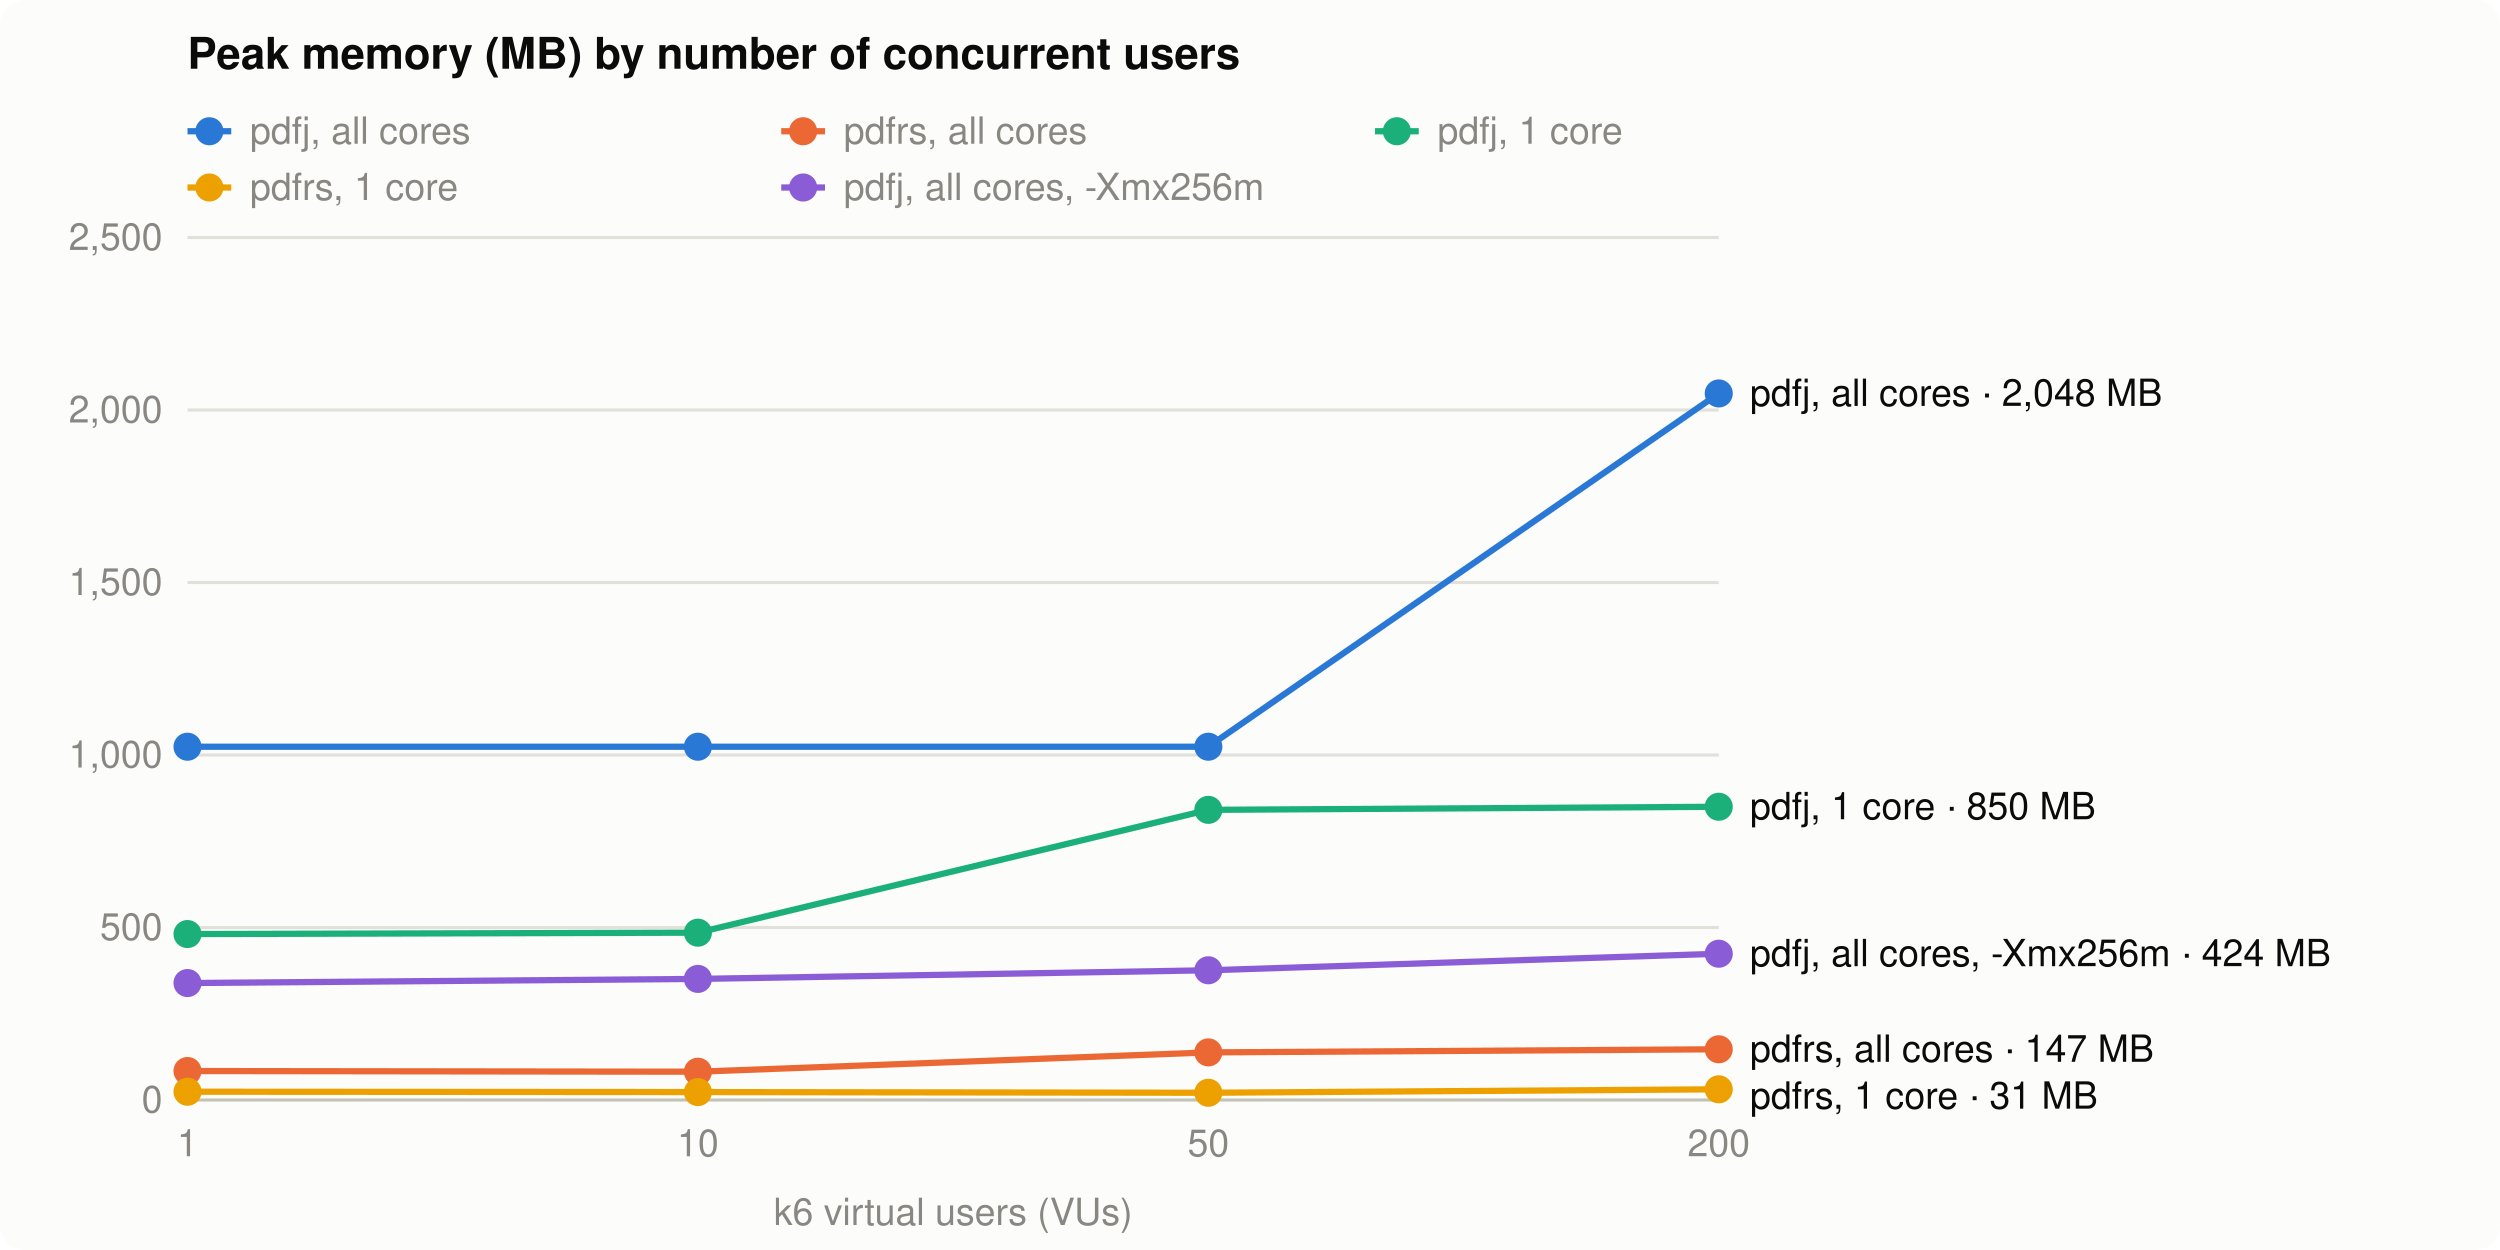
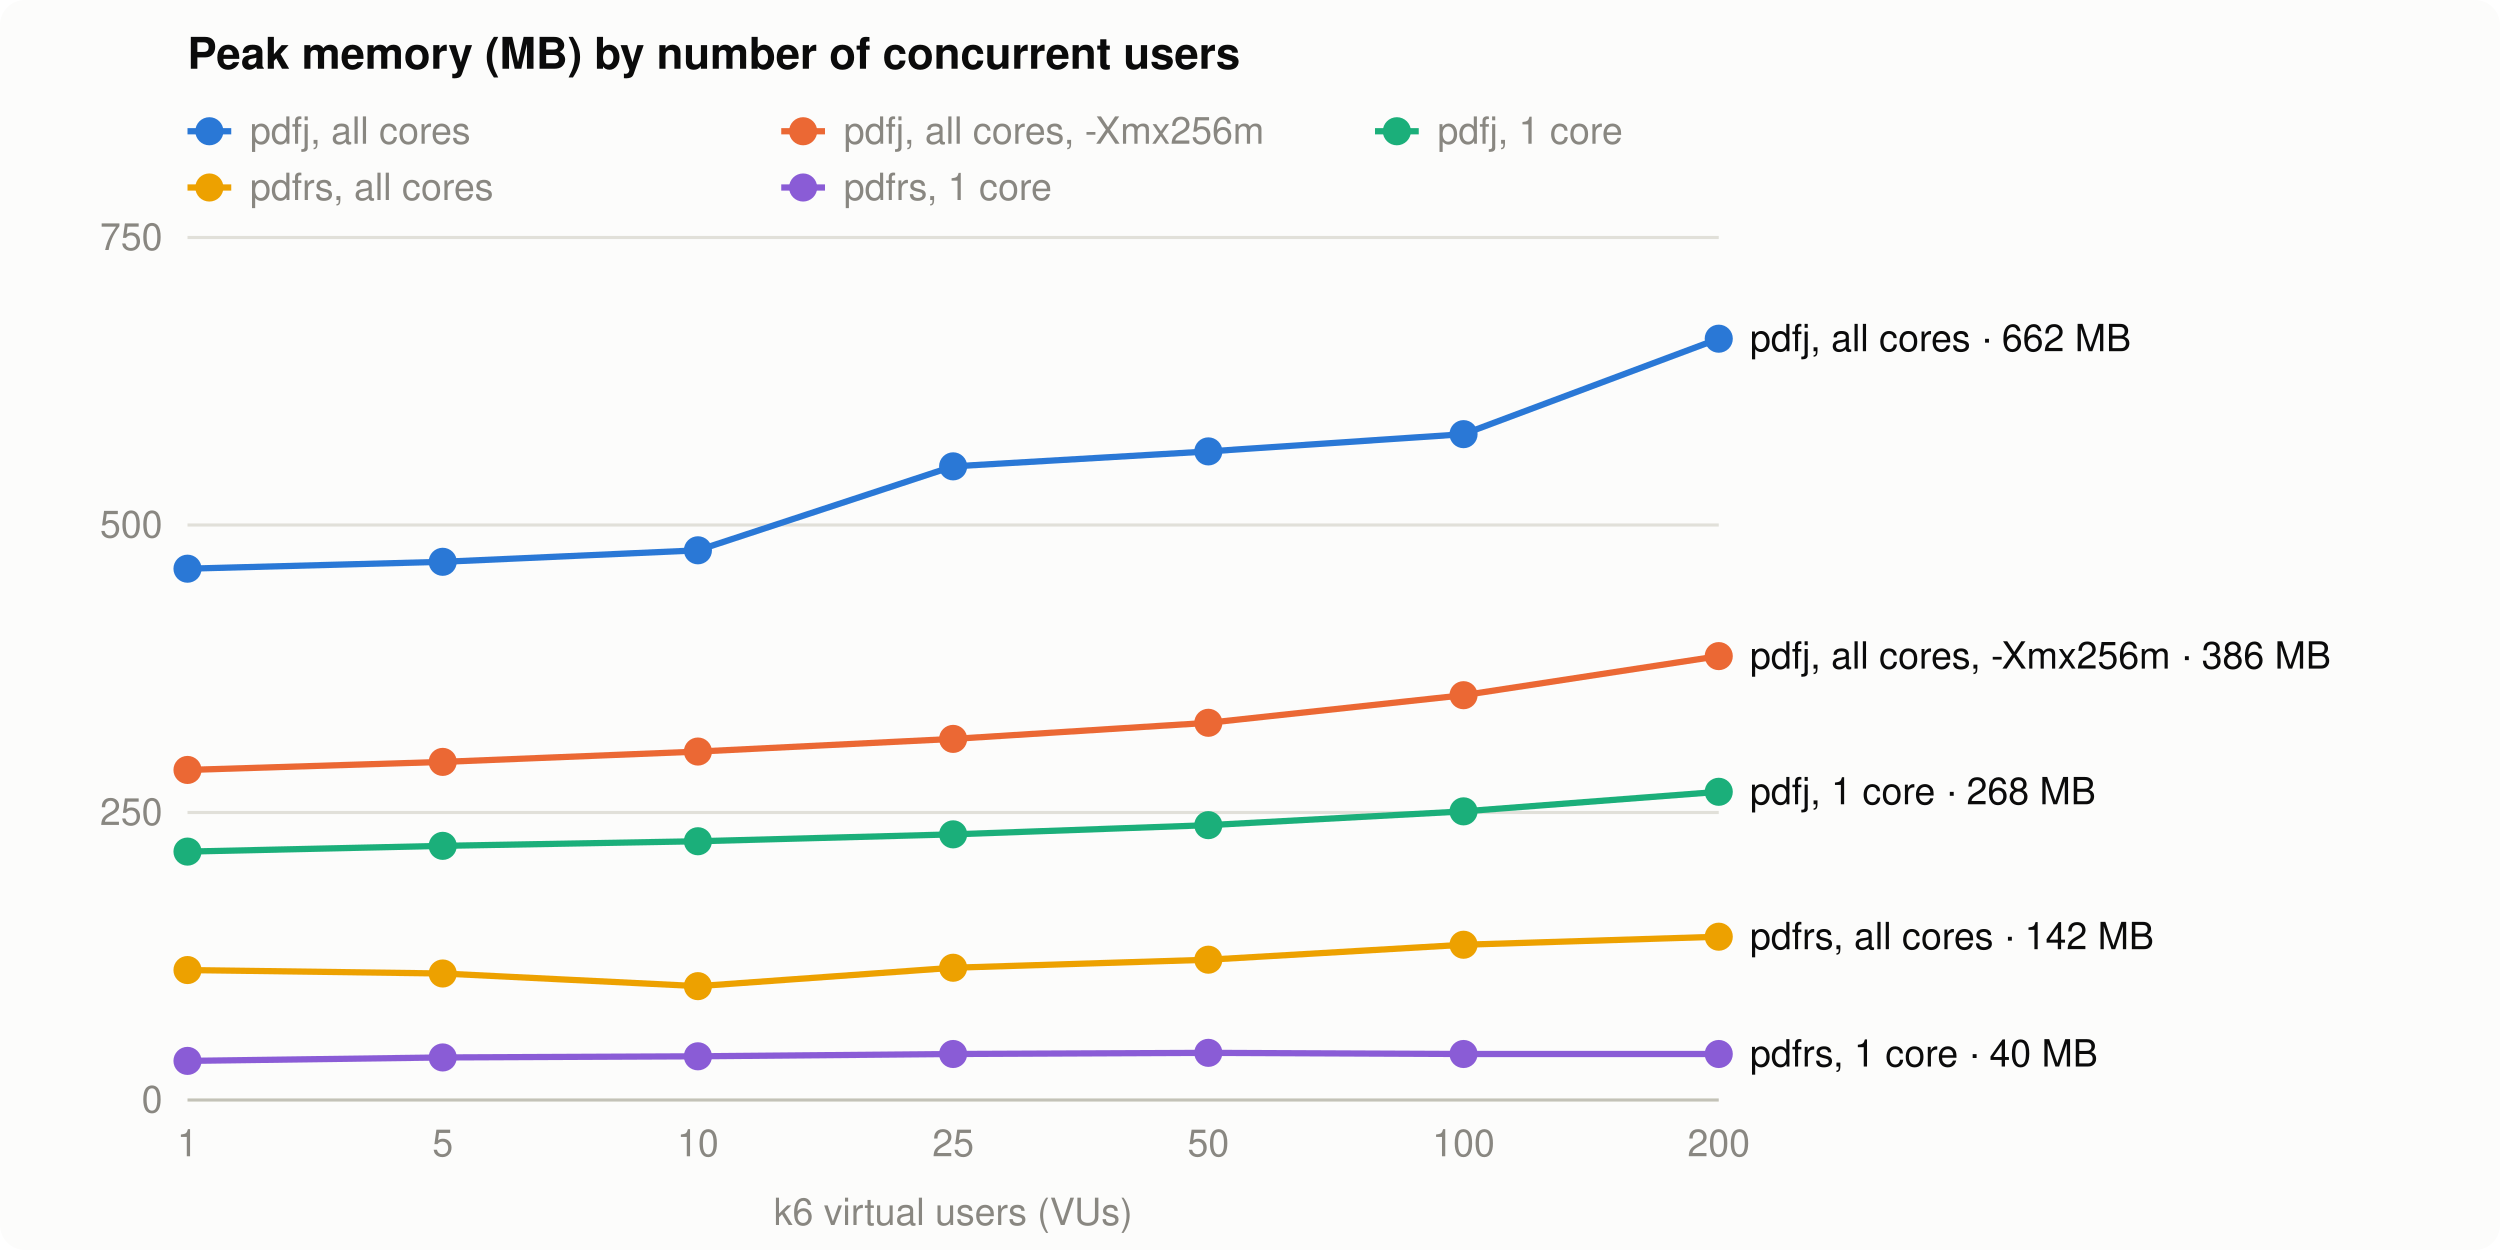
<svg xmlns="http://www.w3.org/2000/svg" viewBox="0 0 800 400" width="800" font-family="-apple-system, Segoe UI, Helvetica, sans-serif" font-size="12">
  <style>
  .bg{fill:#fcfcfb} .ink{fill:#0b0b0b} .muted{fill:#898781} .grid{stroke:#e1e0d9} .axis{stroke:#c3c2b7}
  .s1{stroke:#2a78d6;fill:#2a78d6} .s2{stroke:#eb6834;fill:#eb6834} .s3{stroke:#1baf7a;fill:#1baf7a} .s4{stroke:#eda100;fill:#eda100} .s5{stroke:#8a5cd6;fill:#8a5cd6}
  @media (prefers-color-scheme: dark){
    .bg{fill:#1a1a19} .ink{fill:#f0efec} .grid{stroke:#2c2c2a} .axis{stroke:#383835}
    .s1{stroke:#3987e5;fill:#3987e5} .s2{stroke:#d95926;fill:#d95926} .s3{stroke:#199e70;fill:#199e70} .s4{stroke:#c98500;fill:#c98500} .s5{stroke:#9b6fe3;fill:#9b6fe3}
  }
</style>
  <rect class="bg" width="800" height="400" rx="8" />
  <text class="ink" x="60" y="22" font-size="14" font-weight="600">Peak memory (MB) by number of concurrent users</text>
  <g transform="translate(60,42)">
    <line class="s1" x1="0" x2="14" y1="0" y2="0" stroke-width="2" />
    <circle class="s1" cx="7" r="4" />
    <text class="muted" x="20" y="4">pdfj, all cores</text>
  </g>
  <g transform="translate(250,42)">
    <line class="s2" x1="0" x2="14" y1="0" y2="0" stroke-width="2" />
    <circle class="s2" cx="7" r="4" />
-     <text class="muted" x="20" y="4">pdfrs, all cores</text>
+     <text class="muted" x="20" y="4">pdfj, all cores, -Xmx256m</text>
  </g>
  <g transform="translate(440,42)">
    <line class="s3" x1="0" x2="14" y1="0" y2="0" stroke-width="2" />
    <circle class="s3" cx="7" r="4" />
    <text class="muted" x="20" y="4">pdfj, 1 core</text>
  </g>
  <g transform="translate(60,60)">
    <line class="s4" x1="0" x2="14" y1="0" y2="0" stroke-width="2" />
    <circle class="s4" cx="7" r="4" />
-     <text class="muted" x="20" y="4">pdfrs, 1 core</text>
+     <text class="muted" x="20" y="4">pdfrs, all cores</text>
  </g>
  <g transform="translate(250,60)">
    <line class="s5" x1="0" x2="14" y1="0" y2="0" stroke-width="2" />
    <circle class="s5" cx="7" r="4" />
-     <text class="muted" x="20" y="4">pdfj, all cores, -Xmx256m</text>
+     <text class="muted" x="20" y="4">pdfrs, 1 core</text>
  </g>
  <line class="axis" x1="60" x2="550" y1="352" y2="352" />
  <text class="muted" x="52" y="356" text-anchor="end">0</text>
-   <line class="grid" x1="60" x2="550" y1="296.8" y2="296.8" />
-   <text class="muted" x="52" y="300.8" text-anchor="end">500</text>
-   <line class="grid" x1="60" x2="550" y1="241.6" y2="241.6" />
-   <text class="muted" x="52" y="245.6" text-anchor="end">1,000</text>
-   <line class="grid" x1="60" x2="550" y1="186.4" y2="186.4" />
-   <text class="muted" x="52" y="190.4" text-anchor="end">1,500</text>
-   <line class="grid" x1="60" x2="550" y1="131.2" y2="131.2" />
-   <text class="muted" x="52" y="135.2" text-anchor="end">2,000</text>
+   <line class="grid" x1="60" x2="550" y1="260" y2="260" />
+   <text class="muted" x="52" y="264" text-anchor="end">250</text>
+   <line class="grid" x1="60" x2="550" y1="168" y2="168" />
+   <text class="muted" x="52" y="172" text-anchor="end">500</text>
  <line class="grid" x1="60" x2="550" y1="76" y2="76" />
-   <text class="muted" x="52" y="80" text-anchor="end">2,500</text>
+   <text class="muted" x="52" y="80" text-anchor="end">750</text>
  <text class="muted" x="60" y="370" text-anchor="middle">1</text>
+   <text class="muted" x="141.667" y="370" text-anchor="middle">5</text>
  <text class="muted" x="223.333" y="370" text-anchor="middle">10</text>
+   <text class="muted" x="305" y="370" text-anchor="middle">25</text>
  <text class="muted" x="386.667" y="370" text-anchor="middle">50</text>
+   <text class="muted" x="468.333" y="370" text-anchor="middle">100</text>
  <text class="muted" x="550" y="370" text-anchor="middle">200</text>
  <text class="muted" x="305" y="392" text-anchor="middle">k6 virtual users (VUs)</text>
-   <polyline class="s1" style="fill:none" stroke-width="2" stroke-linejoin="round" points="60,238.95 223.333,238.95 386.667,238.95 550,125.901" />
-   <circle class="s1" cx="60" cy="238.95" r="4" />
-   <circle class="s1" cx="223.333" cy="238.95" r="4" />
-   <circle class="s1" cx="386.667" cy="238.95" r="4" />
-   <circle class="s1" cx="550" cy="125.901" r="4" />
-   <polyline class="s2" style="fill:none" stroke-width="2" stroke-linejoin="round" points="60,342.726 223.333,342.947 386.667,336.765 550,335.771" />
-   <circle class="s2" cx="60" cy="342.726" r="4" />
-   <circle class="s2" cx="223.333" cy="342.947" r="4" />
-   <circle class="s2" cx="386.667" cy="336.765" r="4" />
-   <circle class="s2" cx="550" cy="335.771" r="4" />
-   <polyline class="s3" style="fill:none" stroke-width="2" stroke-linejoin="round" points="60,298.898 223.333,298.456 386.667,259.154 550,258.16" />
-   <circle class="s3" cx="60" cy="298.898" r="4" />
-   <circle class="s3" cx="223.333" cy="298.456" r="4" />
-   <circle class="s3" cx="386.667" cy="259.154" r="4" />
-   <circle class="s3" cx="550" cy="258.16" r="4" />
-   <polyline class="s4" style="fill:none" stroke-width="2" stroke-linejoin="round" points="60,349.35 223.333,349.461 386.667,349.682 550,348.578" />
-   <circle class="s4" cx="60" cy="349.35" r="4" />
-   <circle class="s4" cx="223.333" cy="349.461" r="4" />
-   <circle class="s4" cx="386.667" cy="349.682" r="4" />
-   <circle class="s4" cx="550" cy="348.578" r="4" />
-   <polyline class="s5" style="fill:none" stroke-width="2" stroke-linejoin="round" points="60,314.574 223.333,313.25 386.667,310.49 550,305.19" />
-   <circle class="s5" cx="60" cy="314.574" r="4" />
-   <circle class="s5" cx="223.333" cy="313.25" r="4" />
-   <circle class="s5" cx="386.667" cy="310.49" r="4" />
-   <circle class="s5" cx="550" cy="305.19" r="4" />
-   <text class="ink" x="560" y="129.901">pdfj, all cores · 2,048 MB</text>
-   <text class="ink" x="560" y="262.16">pdfj, 1 core · 850 MB</text>
-   <text class="ink" x="560" y="309.19">pdfj, all cores, -Xmx256m · 424 MB</text>
-   <text class="ink" x="560" y="339.771">pdfrs, all cores · 147 MB</text>
-   <text class="ink" x="560" y="354.771">pdfrs, 1 core · 31 MB</text>
+   <polyline class="s1" style="fill:none" stroke-width="2" stroke-linejoin="round" points="60,181.984 141.667,179.776 223.333,176.096 305,149.232 386.667,144.448 468.333,138.928 550,108.384" />
+   <circle class="s1" cx="60" cy="181.984" r="4" />
+   <circle class="s1" cx="141.667" cy="179.776" r="4" />
+   <circle class="s1" cx="223.333" cy="176.096" r="4" />
+   <circle class="s1" cx="305" cy="149.232" r="4" />
+   <circle class="s1" cx="386.667" cy="144.448" r="4" />
+   <circle class="s1" cx="468.333" cy="138.928" r="4" />
+   <circle class="s1" cx="550" cy="108.384" r="4" />
+   <polyline class="s2" style="fill:none" stroke-width="2" stroke-linejoin="round" points="60,246.384 141.667,243.808 223.333,240.496 305,236.448 386.667,231.296 468.333,222.464 550,209.952" />
+   <circle class="s2" cx="60" cy="246.384" r="4" />
+   <circle class="s2" cx="141.667" cy="243.808" r="4" />
+   <circle class="s2" cx="223.333" cy="240.496" r="4" />
+   <circle class="s2" cx="305" cy="236.448" r="4" />
+   <circle class="s2" cx="386.667" cy="231.296" r="4" />
+   <circle class="s2" cx="468.333" cy="222.464" r="4" />
+   <circle class="s2" cx="550" cy="209.952" r="4" />
+   <polyline class="s3" style="fill:none" stroke-width="2" stroke-linejoin="round" points="60,272.512 141.667,270.672 223.333,269.2 305,266.992 386.667,264.048 468.333,259.632 550,253.376" />
+   <circle class="s3" cx="60" cy="272.512" r="4" />
+   <circle class="s3" cx="141.667" cy="270.672" r="4" />
+   <circle class="s3" cx="223.333" cy="269.2" r="4" />
+   <circle class="s3" cx="305" cy="266.992" r="4" />
+   <circle class="s3" cx="386.667" cy="264.048" r="4" />
+   <circle class="s3" cx="468.333" cy="259.632" r="4" />
+   <circle class="s3" cx="550" cy="253.376" r="4" />
+   <polyline class="s4" style="fill:none" stroke-width="2" stroke-linejoin="round" points="60,310.416 141.667,311.52 223.333,315.568 305,309.68 386.667,307.104 468.333,302.32 550,299.744" />
+   <circle class="s4" cx="60" cy="310.416" r="4" />
+   <circle class="s4" cx="141.667" cy="311.52" r="4" />
+   <circle class="s4" cx="223.333" cy="315.568" r="4" />
+   <circle class="s4" cx="305" cy="309.68" r="4" />
+   <circle class="s4" cx="386.667" cy="307.104" r="4" />
+   <circle class="s4" cx="468.333" cy="302.32" r="4" />
+   <circle class="s4" cx="550" cy="299.744" r="4" />
+   <polyline class="s5" style="fill:none" stroke-width="2" stroke-linejoin="round" points="60,339.488 141.667,338.384 223.333,338.016 305,337.28 386.667,336.912 468.333,337.28 550,337.28" />
+   <circle class="s5" cx="60" cy="339.488" r="4" />
+   <circle class="s5" cx="141.667" cy="338.384" r="4" />
+   <circle class="s5" cx="223.333" cy="338.016" r="4" />
+   <circle class="s5" cx="305" cy="337.28" r="4" />
+   <circle class="s5" cx="386.667" cy="336.912" r="4" />
+   <circle class="s5" cx="468.333" cy="337.28" r="4" />
+   <circle class="s5" cx="550" cy="337.28" r="4" />
+   <text class="ink" x="560" y="112.384">pdfj, all cores · 662 MB</text>
+   <text class="ink" x="560" y="213.952">pdfj, all cores, -Xmx256m · 386 MB</text>
+   <text class="ink" x="560" y="257.376">pdfj, 1 core · 268 MB</text>
+   <text class="ink" x="560" y="303.744">pdfrs, all cores · 142 MB</text>
+   <text class="ink" x="560" y="341.28">pdfrs, 1 core · 40 MB</text>
</svg>
